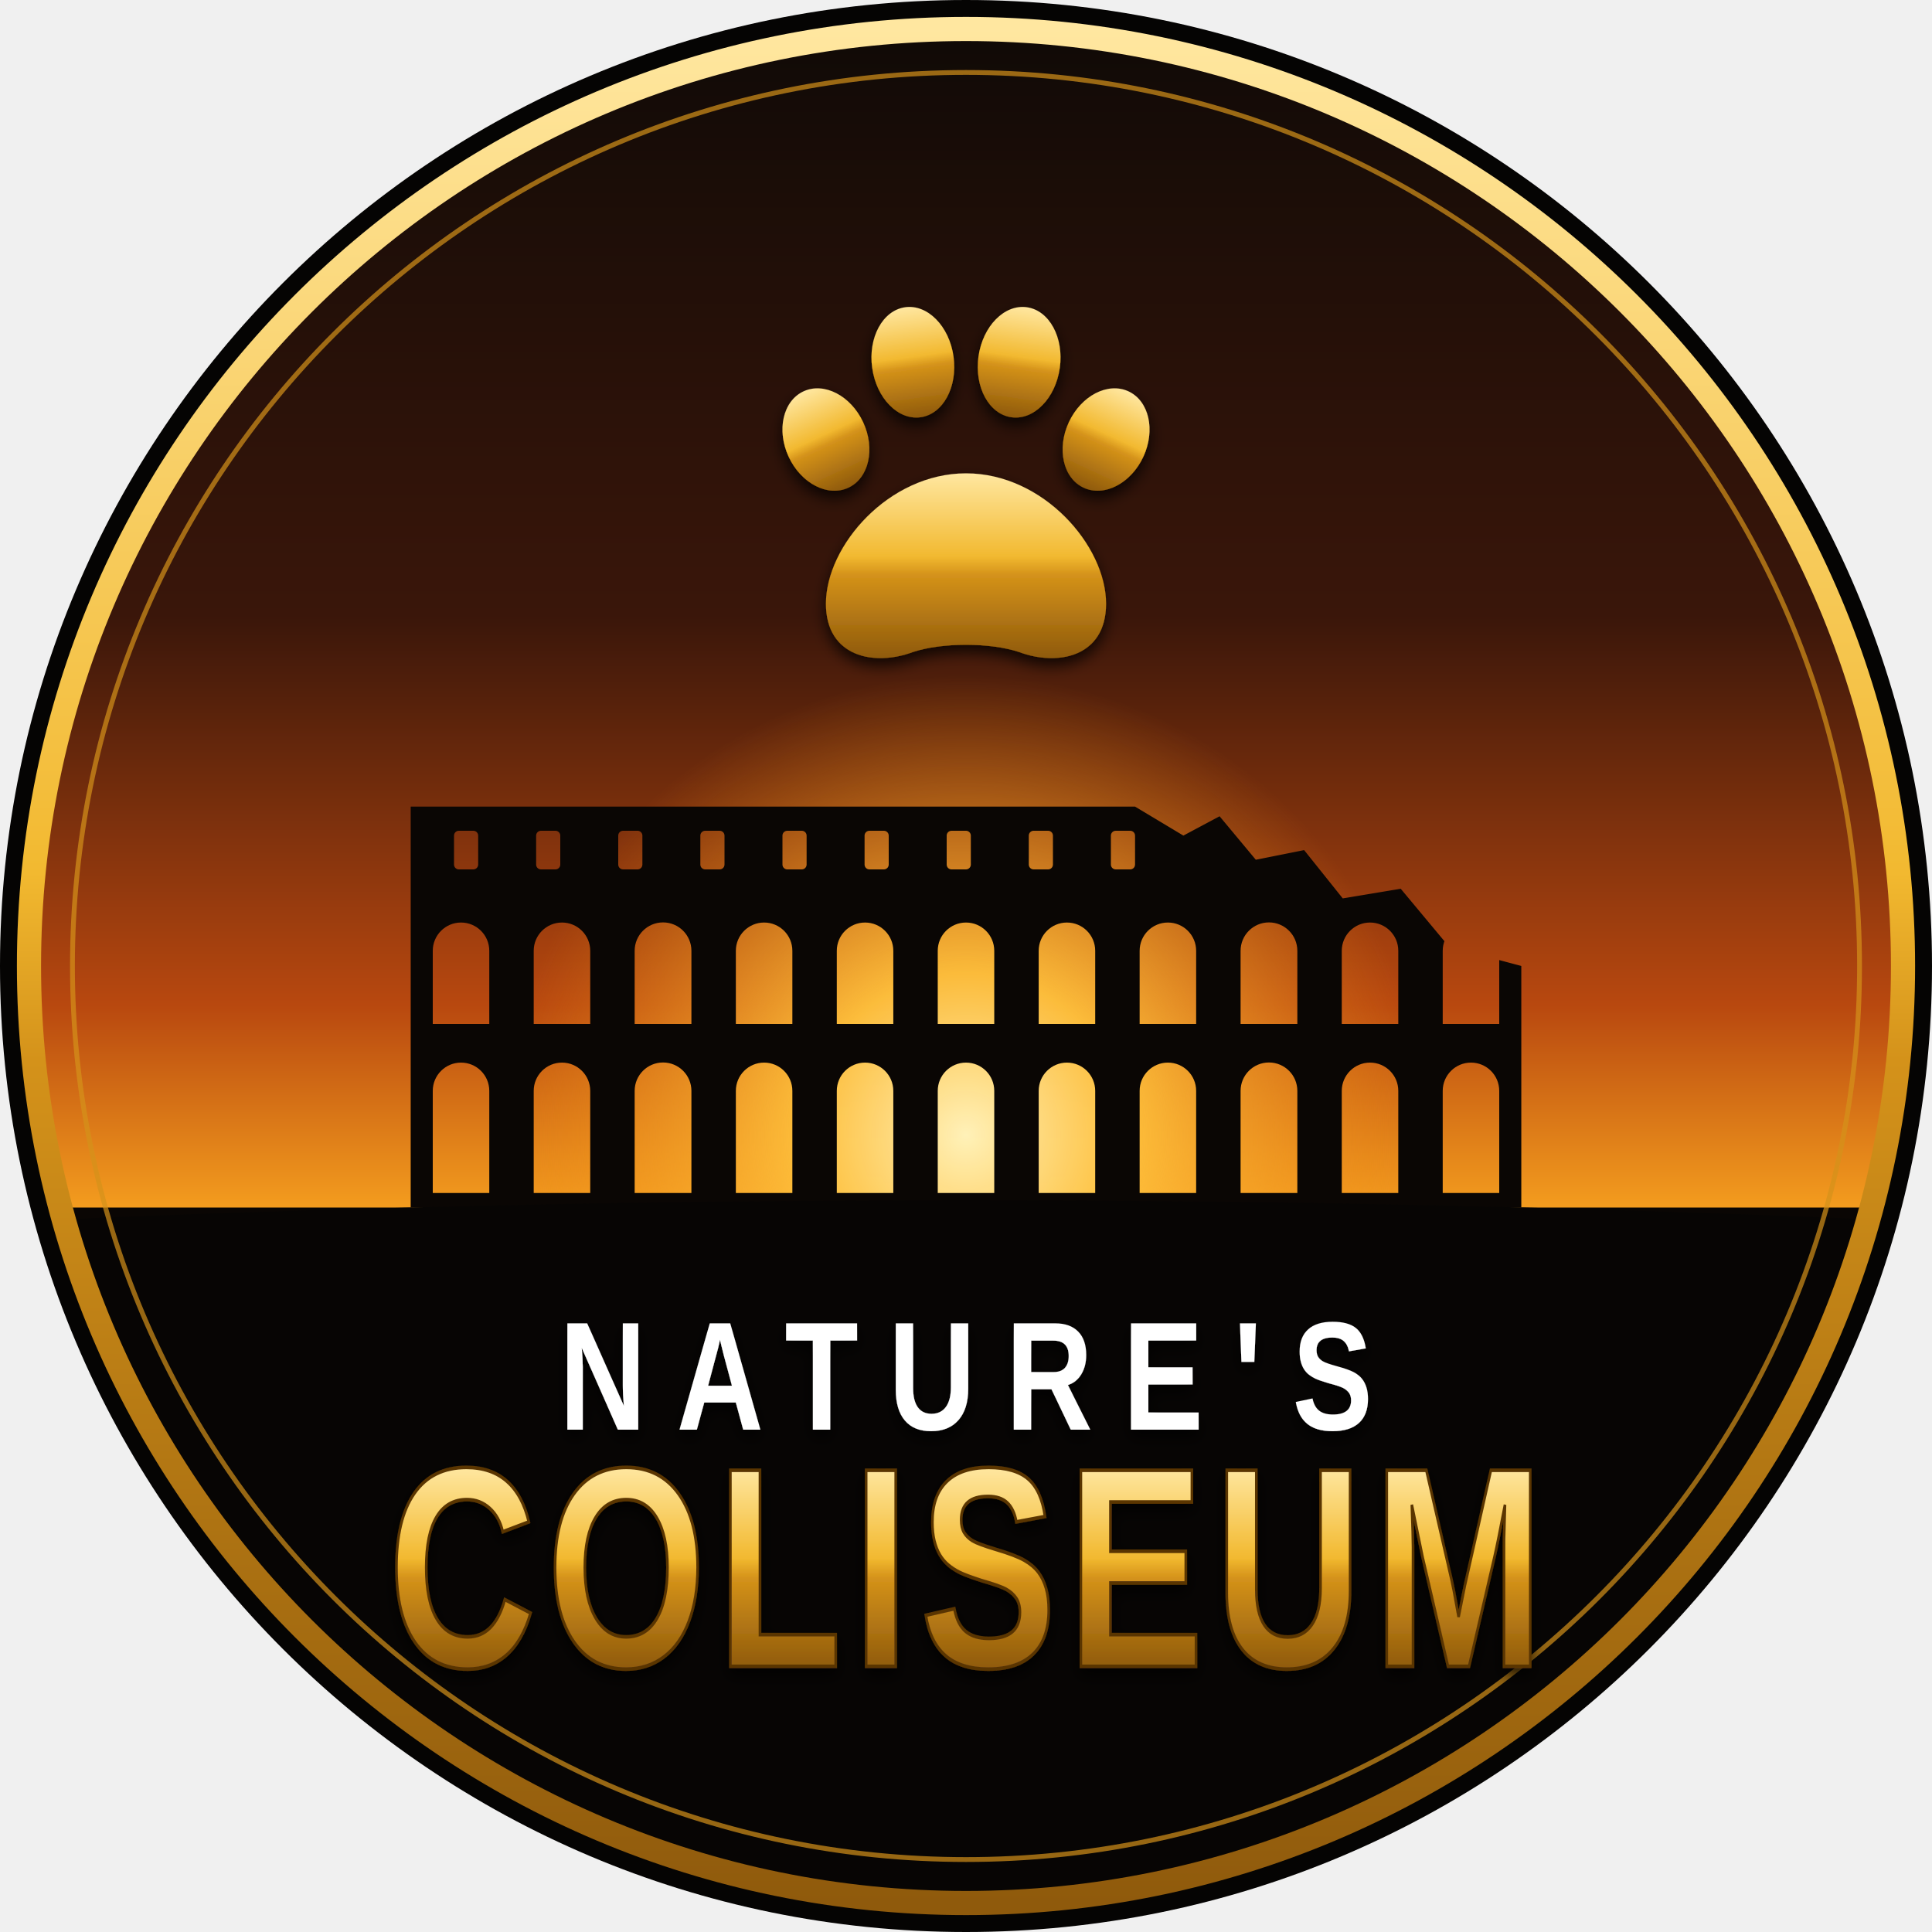
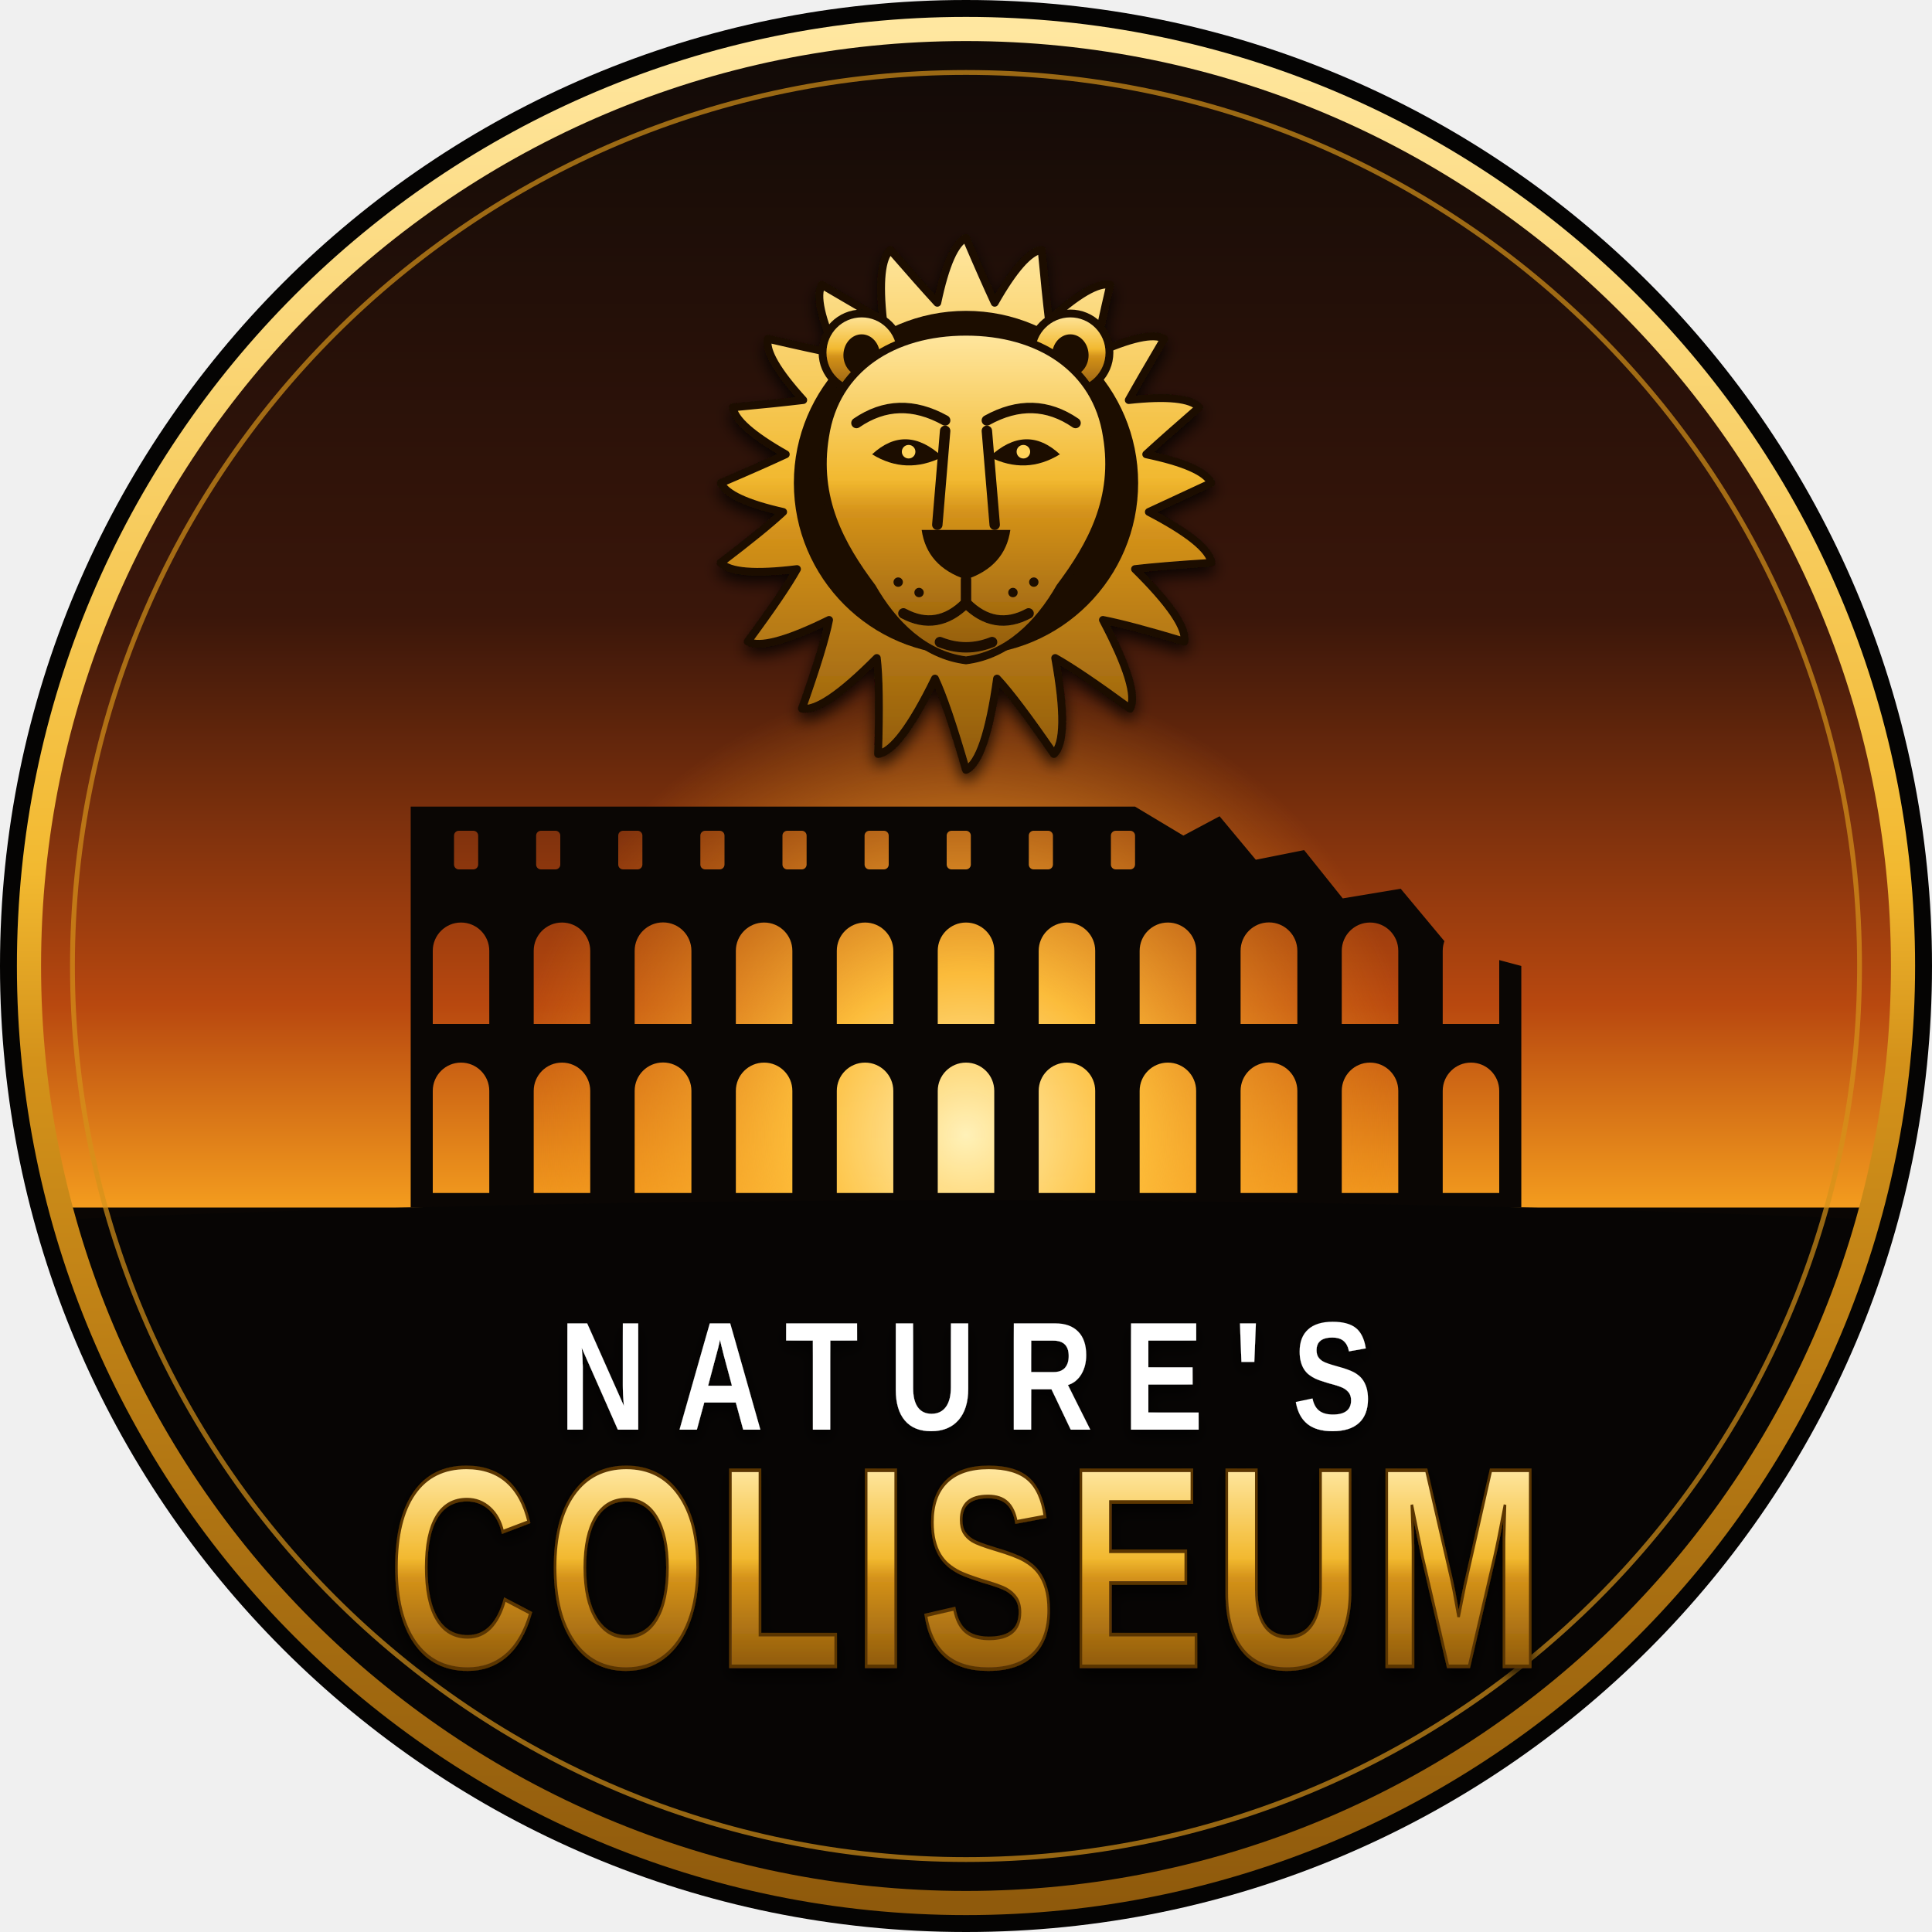
<svg xmlns="http://www.w3.org/2000/svg" viewBox="0 0 800 800" width="800" height="800">
  <defs>
    <linearGradient id="sky" x1="0" y1="0" x2="0" y2="1">
      <stop offset="0" stop-color="#0d0906" />
      <stop offset="0.32" stop-color="#3a160a" />
      <stop offset="0.52" stop-color="#b8480f" />
      <stop offset="0.63" stop-color="#f7a11f" />
      <stop offset="0.64" stop-color="#0a0705" />
      <stop offset="1" stop-color="#050403" />
    </linearGradient>
    <radialGradient id="sun" cx="0.5" cy="0.5" r="0.5">
      <stop offset="0" stop-color="#fff1b8" />
      <stop offset="0.35" stop-color="#ffc23d" stop-opacity="0.95" />
      <stop offset="1" stop-color="#f28a12" stop-opacity="0" />
    </radialGradient>
    <linearGradient id="gold" x1="0" y1="0" x2="0" y2="1">
      <stop offset="0" stop-color="#ffe7a0" />
      <stop offset="0.45" stop-color="#f2b930" />
      <stop offset="0.55" stop-color="#d4921a" />
      <stop offset="1" stop-color="#8f5a0c" />
    </linearGradient>
    <mask id="arena">
      <path d="M170,500 V334 H470 L490,346 L505,338 L520,356 L540,352 L556,372 L580,368 L600,392 L630,400 V500 Z" fill="white" />
      <path d="M179.2,494 V451.7 A11.7,11.7 0 0 1 202.6,451.7 V494 Z" fill="black" />
      <path d="M221.0,494 V451.7 A11.7,11.7 0 0 1 244.4,451.7 V494 Z" fill="black" />
      <path d="M262.8,494 V451.7 A11.7,11.7 0 0 1 286.3,451.7 V494 Z" fill="black" />
      <path d="M304.7,494 V451.7 A11.7,11.7 0 0 1 328.1,451.7 V494 Z" fill="black" />
      <path d="M346.5,494 V451.7 A11.7,11.7 0 0 1 369.9,451.7 V494 Z" fill="black" />
      <path d="M388.3,494 V451.7 A11.7,11.7 0 0 1 411.7,451.7 V494 Z" fill="black" />
      <path d="M430.1,494 V451.7 A11.7,11.7 0 0 1 453.5,451.7 V494 Z" fill="black" />
      <path d="M471.9,494 V451.7 A11.7,11.7 0 0 1 495.3,451.7 V494 Z" fill="black" />
      <path d="M513.7,494 V451.7 A11.7,11.7 0 0 1 537.2,451.7 V494 Z" fill="black" />
      <path d="M555.6,494 V451.7 A11.7,11.7 0 0 1 579.0,451.7 V494 Z" fill="black" />
      <path d="M597.4,494 V451.7 A11.7,11.7 0 0 1 620.8,451.7 V494 Z" fill="black" />
      <path d="M179.2,424 V393.7 A11.7,11.7 0 0 1 202.6,393.7 V424 Z" fill="black" />
      <path d="M221.0,424 V393.7 A11.7,11.7 0 0 1 244.4,393.7 V424 Z" fill="black" />
      <path d="M262.8,424 V393.7 A11.7,11.7 0 0 1 286.3,393.7 V424 Z" fill="black" />
      <path d="M304.7,424 V393.7 A11.7,11.7 0 0 1 328.1,393.7 V424 Z" fill="black" />
      <path d="M346.5,424 V393.7 A11.7,11.7 0 0 1 369.9,393.7 V424 Z" fill="black" />
      <path d="M388.3,424 V393.7 A11.7,11.7 0 0 1 411.7,393.7 V424 Z" fill="black" />
      <path d="M430.1,424 V393.7 A11.7,11.7 0 0 1 453.5,393.7 V424 Z" fill="black" />
      <path d="M471.9,424 V393.7 A11.7,11.7 0 0 1 495.3,393.7 V424 Z" fill="black" />
      <path d="M513.7,424 V393.7 A11.7,11.7 0 0 1 537.2,393.7 V424 Z" fill="black" />
      <path d="M555.6,424 V393.7 A11.7,11.7 0 0 1 579.0,393.7 V424 Z" fill="black" />
      <path d="M597.4,424 V393.7 A11.7,11.7 0 0 1 620.8,393.7 V424 Z" fill="black" />
      <rect x="188" y="344" width="10" height="16" rx="2" fill="black" />
      <rect x="222" y="344" width="10" height="16" rx="2" fill="black" />
      <rect x="256" y="344" width="10" height="16" rx="2" fill="black" />
      <rect x="290" y="344" width="10" height="16" rx="2" fill="black" />
      <rect x="324" y="344" width="10" height="16" rx="2" fill="black" />
      <rect x="358" y="344" width="10" height="16" rx="2" fill="black" />
      <rect x="392" y="344" width="10" height="16" rx="2" fill="black" />
      <rect x="426" y="344" width="10" height="16" rx="2" fill="black" />
      <rect x="460" y="344" width="10" height="16" rx="2" fill="black" />
    </mask>
    <clipPath id="disc">
      <circle cx="400" cy="400" r="384" />
    </clipPath>
    <filter id="shadow">
      <feDropShadow dx="0" dy="3" stdDeviation="3" flood-color="#000" flood-opacity="0.8" />
    </filter>
  </defs>
  <circle cx="400" cy="400" r="400" fill="#050403" />
  <g clip-path="url(#disc)">
    <rect width="800" height="800" fill="url(#sky)" />
    <circle cx="400" cy="470" r="190" fill="url(#sun)" />
    <rect x="170" y="330" width="460" height="175" fill="#0a0604" mask="url(#arena)" />
    <rect x="0" y="500" width="800" height="6" fill="#0a0604" />
    <path d="M0,506 Q400,488 800,506 V800 H0 Z" fill="#070504" />
  </g>
  <circle cx="400" cy="400" r="388" fill="none" stroke="url(#gold)" stroke-width="10" />
  <circle cx="400" cy="400" r="370" fill="none" stroke="#d4921a" stroke-width="2" opacity="0.7" />
  <g filter="url(#shadow)">
-     <ellipse cx="342" cy="182" rx="17" ry="22" transform="rotate(-25 342 182)" fill="url(#gold)" />
-     <ellipse cx="378" cy="150" rx="17" ry="23" transform="rotate(-8 378 150)" fill="url(#gold)" />
-     <ellipse cx="422" cy="150" rx="17" ry="23" transform="rotate(8 422 150)" fill="url(#gold)" />
-     <ellipse cx="458" cy="182" rx="17" ry="22" transform="rotate(25 458 182)" fill="url(#gold)" />
-     <path d="M400,196 C432,196 458,226 458,250 C458,272 438,276 422,270 C410,266 390,266 378,270 C362,276 342,272 342,250 C342,226 368,196 400,196 Z" fill="url(#gold)" />
+     <g transform="translate(400,200) scale(1.08)">
+       <path d="M0.0,-94.0 Q6.8,-78.1 11.0,-69.1 Q22.0,-88.5 29.0,-89.4 Q30.6,-72.2 31.8,-62.4 Q48.3,-77.4 55.3,-76.0 Q51.4,-59.2 49.5,-49.5 Q69.8,-58.7 76.0,-55.3 Q67.2,-40.4 62.4,-31.8 Q84.5,-34.2 89.4,-29.0 Q76.4,-17.7 69.1,-11.0 Q91.0,-6.4 94.0,0.0 Q79.2,6.9 70.1,11.1 Q93.1,23.1 94.1,30.6 Q75.0,31.8 64.8,33.0 Q85.1,53.1 83.7,60.8 Q62.8,54.5 52.5,52.5 Q66.7,79.4 62.9,86.5 Q43.5,72.3 34.2,67.1 Q39.8,98.2 33.7,103.9 Q19.2,82.8 11.9,75.0 Q7.5,106.4 0.0,110.0 Q-7.3,84.7 -11.9,75.0 Q-25.5,102.8 -33.7,103.9 Q-32.9,77.7 -34.2,67.1 Q-54.9,88.0 -62.9,86.5 Q-54.5,62.8 -52.5,52.5 Q-76.8,64.5 -83.7,60.8 Q-69.8,42.0 -64.8,33.0 Q-89.0,36.0 -94.1,30.6 Q-77.4,17.9 -70.1,11.1 Q-91.0,6.4 -94.0,0.0 Q-78.1,-6.8 -69.1,-11.0 Q-88.5,-22.0 -89.4,-29.0 Q-72.2,-30.6 -62.4,-31.8 Q-77.4,-48.3 -76.0,-55.3 Q-59.2,-51.4 -49.5,-49.5 Q-58.7,-69.8 -55.3,-76.0 Q-40.4,-67.2 -31.8,-62.4 Q-34.2,-84.5 -29.0,-89.4 Q-17.7,-76.4 -11.0,-69.1 Q-6.4,-91.0 0.0,-94.0 Z" fill="url(#gold)" stroke="#1a0d04" stroke-width="3" stroke-linejoin="round" />
+       <circle r="66" fill="#1a0d04" />
+       <circle cx="-40" cy="-50" r="15" fill="url(#gold)" stroke="#1a0d04" stroke-width="3" />
+       <circle cx="40" cy="-50" r="15" fill="url(#gold)" stroke="#1a0d04" stroke-width="3" />
+       <ellipse cx="-40" cy="-49" rx="7" ry="8" fill="#1a0d04" />
+       <ellipse cx="40" cy="-49" rx="7" ry="8" fill="#1a0d04" />
+       <path d="M0,-58 C28,-58 50,-44 54,-18 C58,6 48,24 36,40 C28,54 16,66 0,68 C-16,66 -28,54 -36,40 C-48,24 -58,6 -54,-18 C-50,-44 -28,-58 0,-58 Z" fill="url(#gold)" stroke="#1a0d04" stroke-width="3" />
+       <g fill="#1a0d04">
+         <path d="M-36,-11 Q-23,-23 -9,-10 Q-23,-3 -36,-11 Z" />
+         <path d="M36,-11 Q23,-23 9,-10 Q23,-3 36,-11 Z" />
+         <path d="M-17,18 L17,18 Q15,32 0,37 Q-15,32 -17,18 Z" />
+       </g>
+       <circle cx="-22" cy="-12" r="2.6" fill="#ffd35a" />
+       <circle cx="22" cy="-12" r="2.6" fill="#ffd35a" />
+       <g fill="none" stroke="#1a0d04" stroke-width="4" stroke-linecap="round">
+         <path d="M-42,-23 Q-26,-34 -8,-24" />
+         <path d="M42,-23 Q26,-34 8,-24" />
+         <path d="M-8,-20 L-11,16" />
+         <path d="M8,-20 L11,16" />
+         <path d="M0,37 V46 M0,46 Q-11,57 -24,50 M0,46 Q11,57 24,50" />
+         <path d="M-10,61 Q0,65 10,61" />
+       </g>
+       <g fill="#1a0d04">
+         <circle cx="-18" cy="42" r="1.8" />
+         <circle cx="-26" cy="38" r="1.8" />
+         <circle cx="18" cy="42" r="1.8" />
+         <circle cx="26" cy="38" r="1.8" />
+       </g>
+     </g>
  </g>
  <g font-family="Oswald, 'Bebas Neue', Impact, 'Arial Narrow', sans-serif" style="font-family:Oswald,'Liberation Sans',Arial,sans-serif" text-anchor="middle" filter="url(#shadow)">
    <text transform="translate(400,592) scale(0.78,1)" font-size="64" font-weight="700" letter-spacing="16" fill="#ffffff">NATURE'S</text>
    <text transform="translate(400,690) scale(0.72,1)" font-size="118" font-weight="700" letter-spacing="6" fill="url(#gold)" stroke="#5a3606" stroke-width="1.5">COLISEUM</text>
  </g>
  <g stroke="url(#gold)" stroke-width="3">
    <line x1="210" y1="610" x2="330" y2="610" />
    <line x1="470" y1="610" x2="590" y2="610" />
  </g>
</svg>
